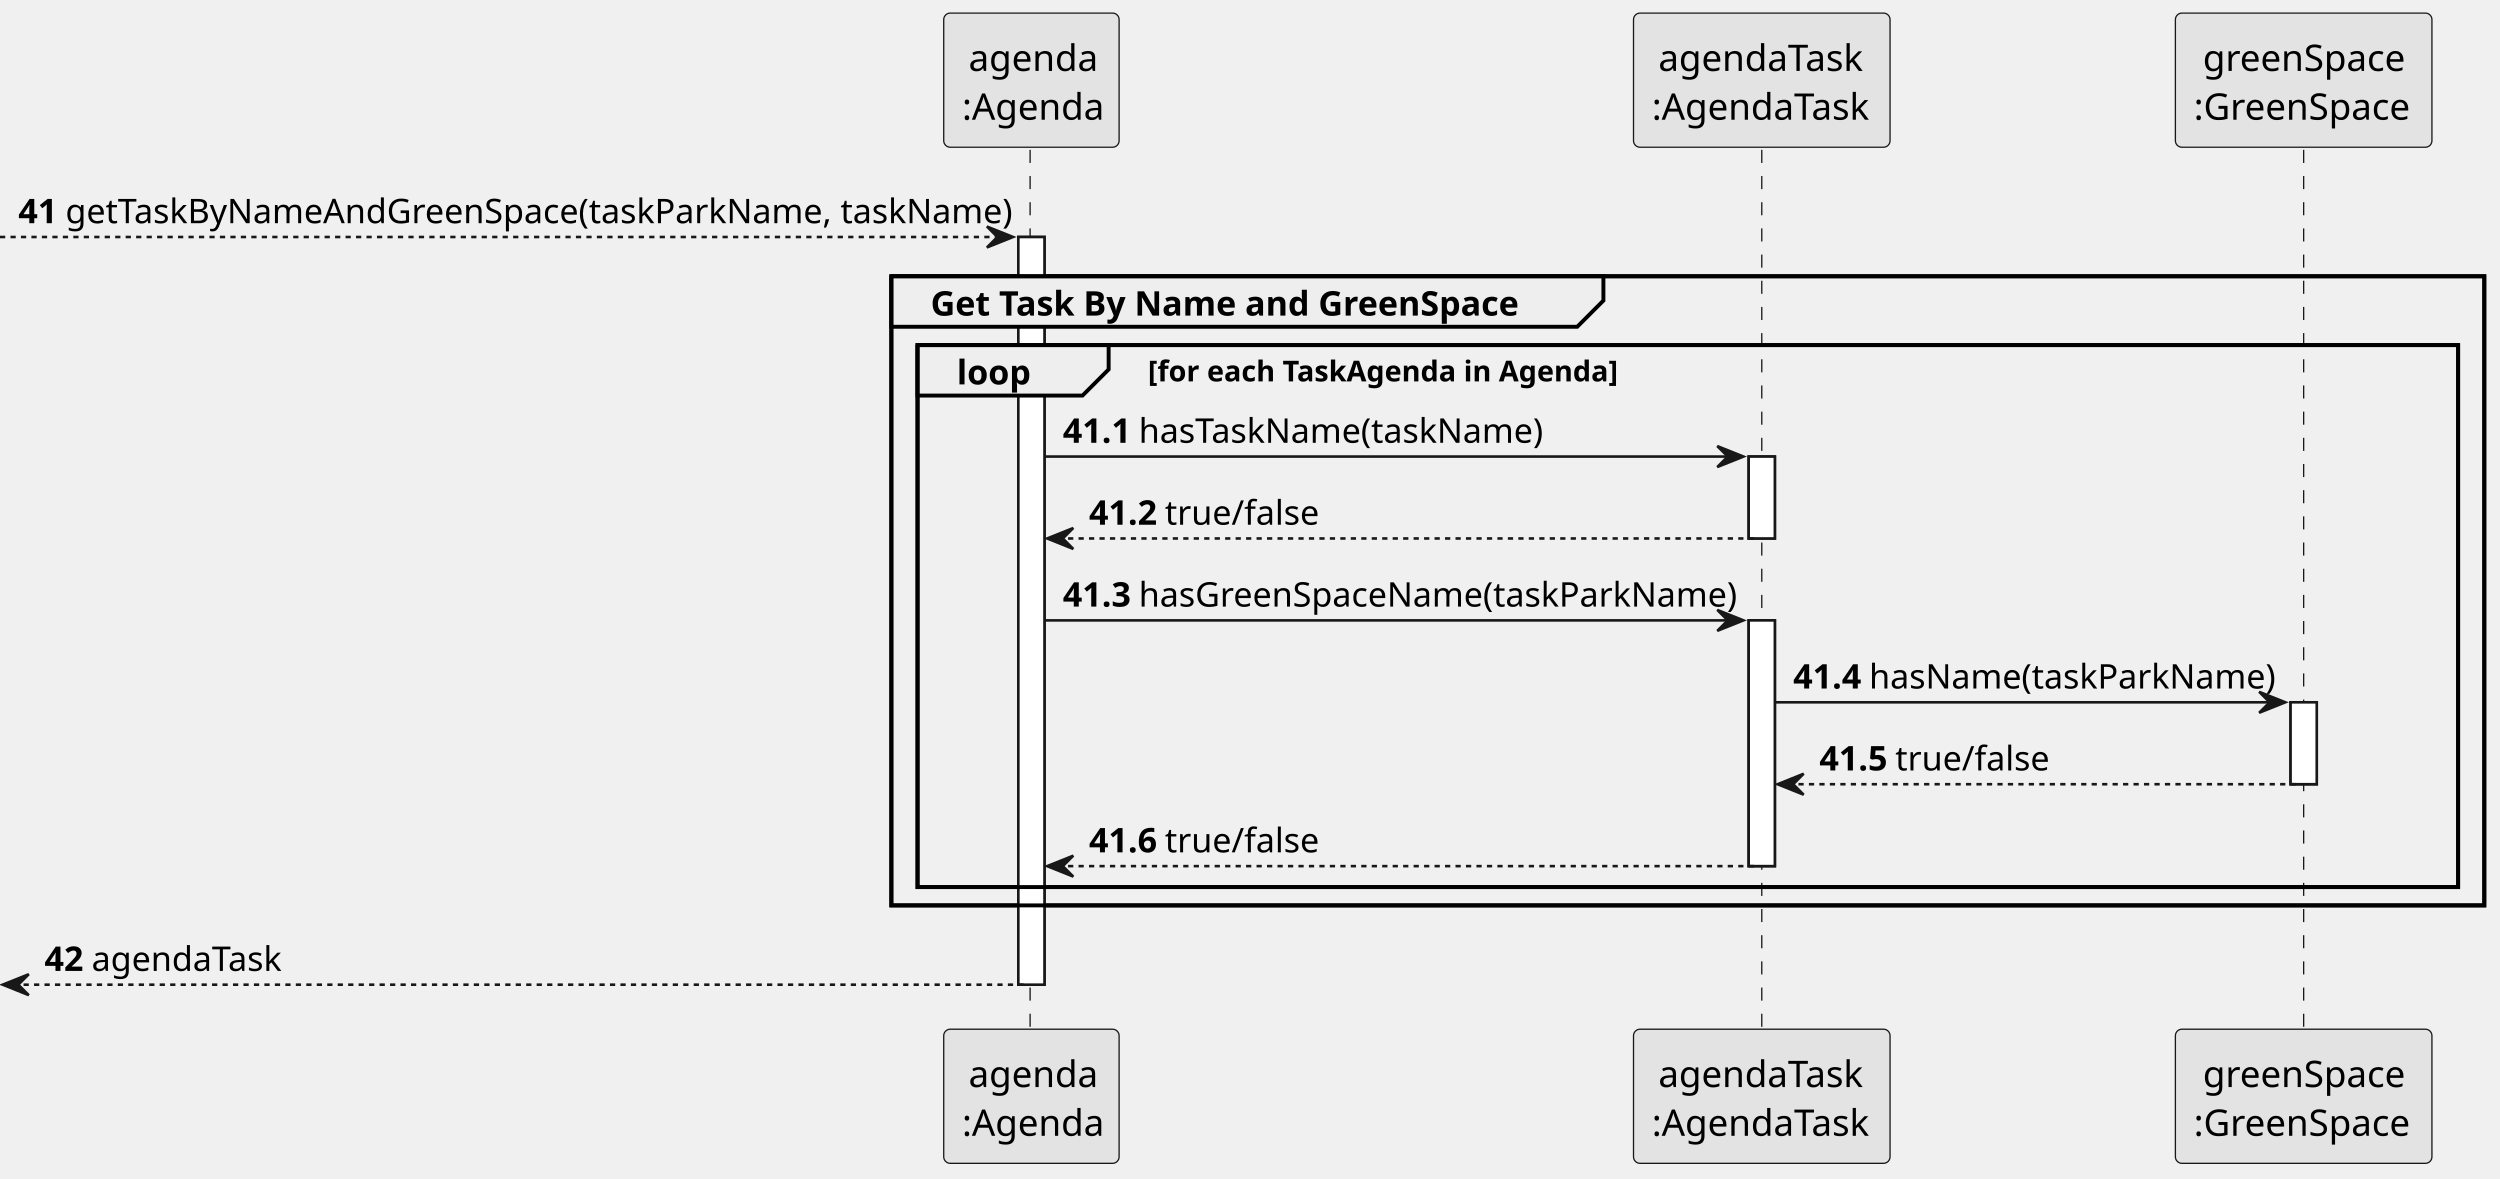
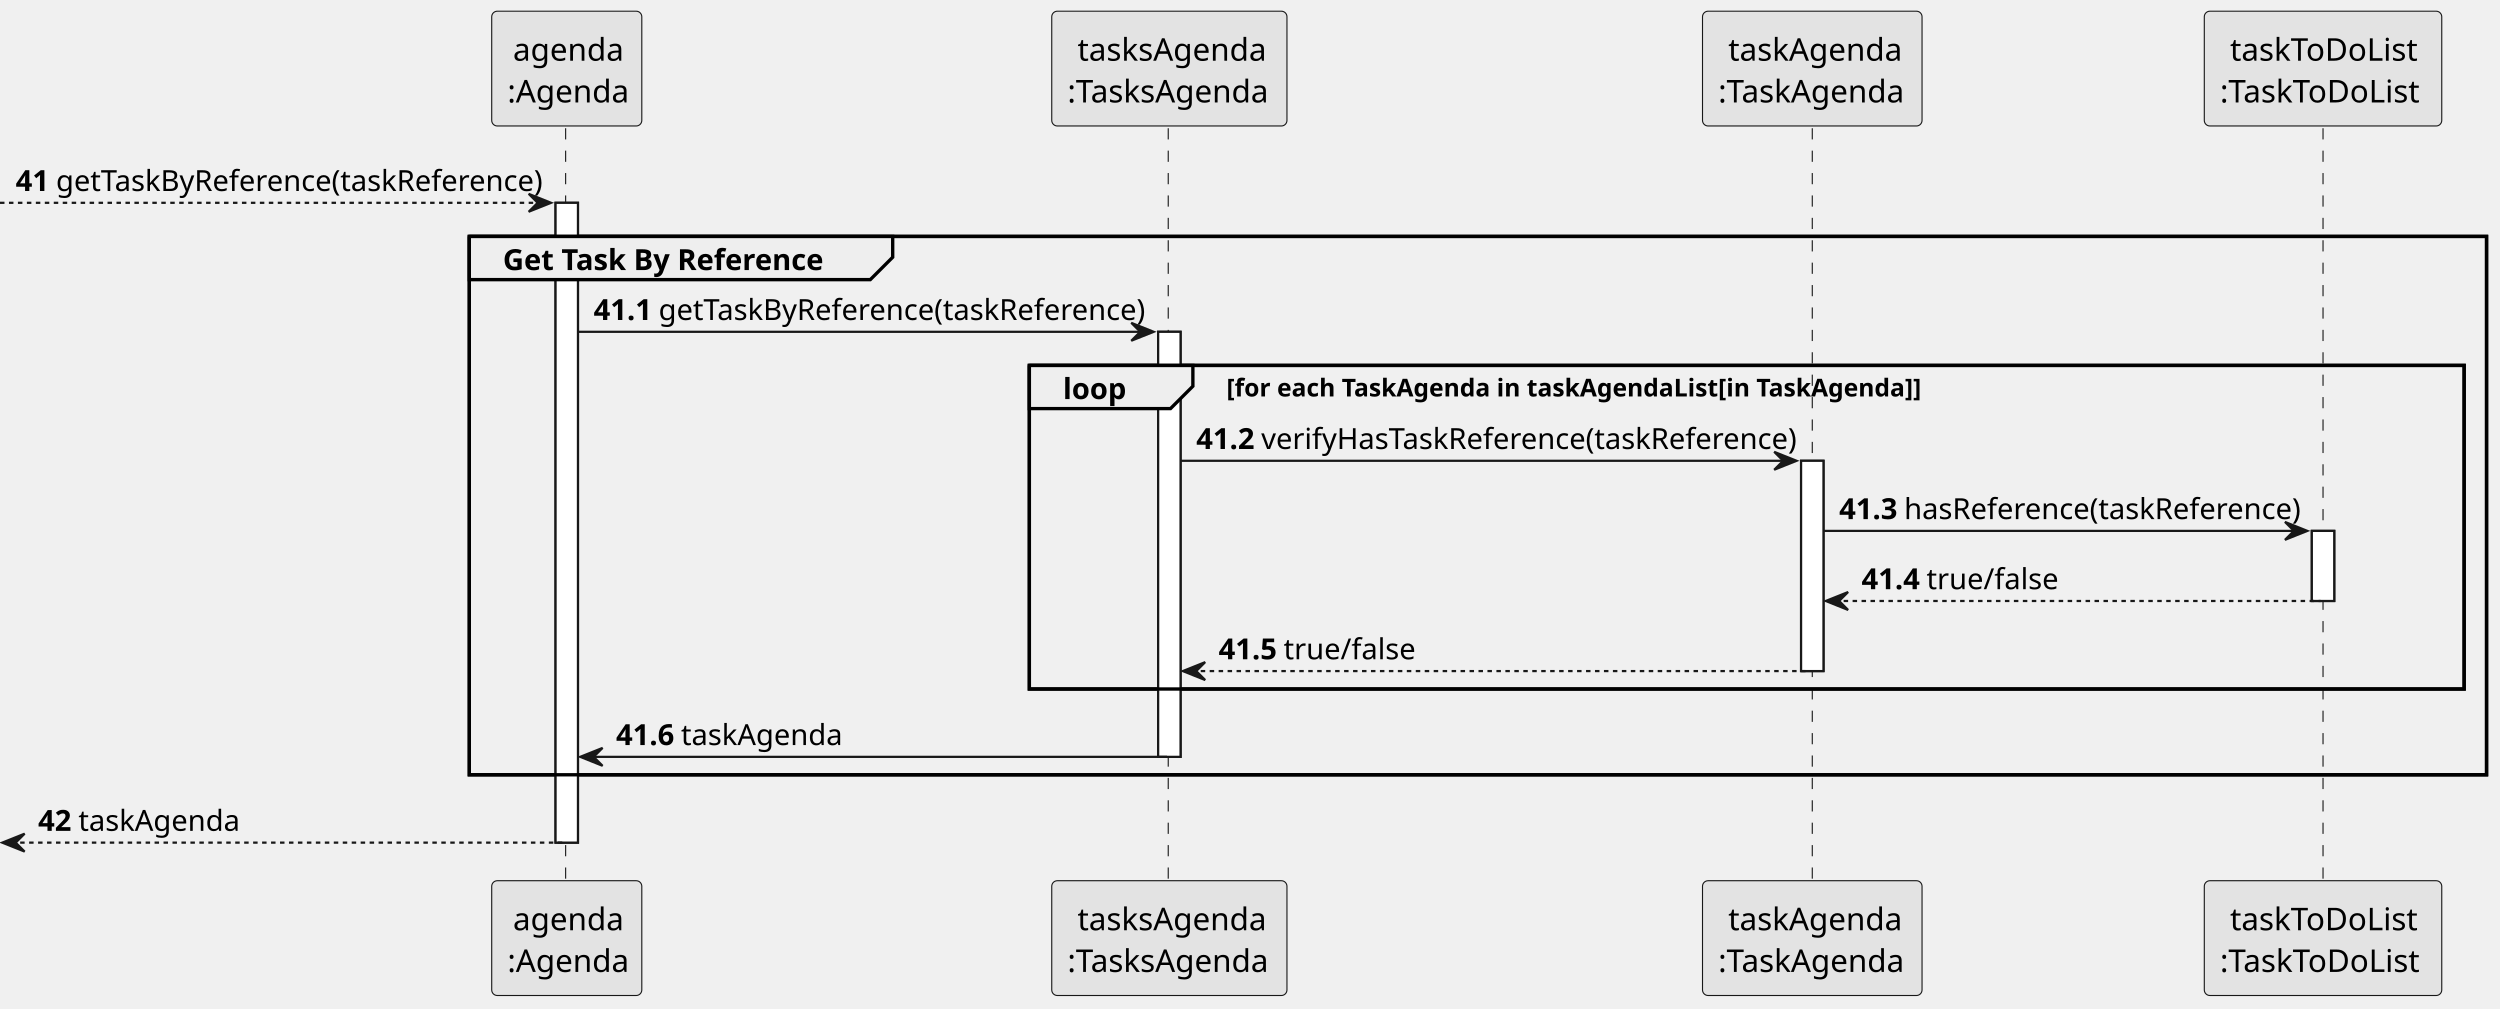
- <svg xmlns="http://www.w3.org/2000/svg" contentStyleType="text/css" height="450px" preserveAspectRatio="none" style="width:955px;height:450px;background:#FFFFFF;" version="1.1" viewBox="0 0 955 450" width="955px" zoomAndPan="magnify">
+ <svg xmlns="http://www.w3.org/2000/svg" contentStyleType="text/css" height="450px" preserveAspectRatio="none" style="width:1116px;height:450px;background:#FFFFFF;" version="1.1" viewBox="0 0 1116 450" width="1116px" zoomAndPan="magnify">
  <defs />
  <g>
-     <rect fill="#FFFFFF" height="285.619" style="stroke:#181818;stroke-width:1.0;" width="10" x="389" y="90.533" />
-     <rect fill="#FFFFFF" height="31.291" style="stroke:#181818;stroke-width:1.0;" width="10" x="668" y="174.406" />
-     <rect fill="#FFFFFF" height="93.873" style="stroke:#181818;stroke-width:1.0;" width="10" x="668" y="236.988" />
-     <rect fill="#FFFFFF" height="31.291" style="stroke:#181818;stroke-width:1.0;" width="10" x="875" y="268.279" />
-     <rect fill="none" height="240.328" style="stroke:#000000;stroke-width:1.5;" width="608.5" x="340.5" y="105.533" />
-     <rect fill="none" height="207.037" style="stroke:#000000;stroke-width:1.5;" width="588.5" x="350.5" y="131.824" />
-     <line style="stroke:#181818;stroke-width:0.5;stroke-dasharray:5.0,5.0;" x1="393.5" x2="393.5" y1="57.242" y2="394.152" />
-     <line style="stroke:#181818;stroke-width:0.5;stroke-dasharray:5.0,5.0;" x1="673" x2="673" y1="57.242" y2="394.152" />
-     <line style="stroke:#181818;stroke-width:0.5;stroke-dasharray:5.0,5.0;" x1="880" x2="880" y1="57.242" y2="394.152" />
-     <rect fill="#E3E3E3" height="51.242" rx="2.5" ry="2.5" style="stroke:#181818;stroke-width:0.5;" width="67" x="360.5" y="5" />
-     <text fill="#000000" font-family="sans-serif" font-size="14" lengthAdjust="spacing" textLength="48" x="370" y="27.107">agenda</text>
-     <text fill="#000000" font-family="sans-serif" font-size="14" lengthAdjust="spacing" textLength="53" x="367.5" y="45.728">:Agenda</text>
-     <rect fill="#E3E3E3" height="51.242" rx="2.5" ry="2.5" style="stroke:#181818;stroke-width:0.5;" width="67" x="360.5" y="393.152" />
-     <text fill="#000000" font-family="sans-serif" font-size="14" lengthAdjust="spacing" textLength="48" x="370" y="415.26">agenda</text>
-     <text fill="#000000" font-family="sans-serif" font-size="14" lengthAdjust="spacing" textLength="53" x="367.5" y="433.881">:Agenda</text>
-     <rect fill="#E3E3E3" height="51.242" rx="2.5" ry="2.5" style="stroke:#181818;stroke-width:0.5;" width="98" x="624" y="5" />
-     <text fill="#000000" font-family="sans-serif" font-size="14" lengthAdjust="spacing" textLength="79" x="633.5" y="27.107">agendaTask</text>
-     <text fill="#000000" font-family="sans-serif" font-size="14" lengthAdjust="spacing" textLength="84" x="631" y="45.728">:AgendaTask</text>
-     <rect fill="#E3E3E3" height="51.242" rx="2.5" ry="2.5" style="stroke:#181818;stroke-width:0.5;" width="98" x="624" y="393.152" />
-     <text fill="#000000" font-family="sans-serif" font-size="14" lengthAdjust="spacing" textLength="79" x="633.5" y="415.26">agendaTask</text>
-     <text fill="#000000" font-family="sans-serif" font-size="14" lengthAdjust="spacing" textLength="84" x="631" y="433.881">:AgendaTask</text>
-     <rect fill="#E3E3E3" height="51.242" rx="2.5" ry="2.5" style="stroke:#181818;stroke-width:0.5;" width="98" x="831" y="5" />
-     <text fill="#000000" font-family="sans-serif" font-size="14" lengthAdjust="spacing" textLength="77" x="841.5" y="27.107">greenSpace</text>
-     <text fill="#000000" font-family="sans-serif" font-size="14" lengthAdjust="spacing" textLength="84" x="838" y="45.728">:GreenSpace</text>
-     <rect fill="#E3E3E3" height="51.242" rx="2.5" ry="2.5" style="stroke:#181818;stroke-width:0.5;" width="98" x="831" y="393.152" />
-     <text fill="#000000" font-family="sans-serif" font-size="14" lengthAdjust="spacing" textLength="77" x="841.5" y="415.26">greenSpace</text>
-     <text fill="#000000" font-family="sans-serif" font-size="14" lengthAdjust="spacing" textLength="84" x="838" y="433.881">:GreenSpace</text>
-     <rect fill="#FFFFFF" height="285.619" style="stroke:#181818;stroke-width:1.0;" width="10" x="389" y="90.533" />
-     <rect fill="#FFFFFF" height="31.291" style="stroke:#181818;stroke-width:1.0;" width="10" x="668" y="174.406" />
-     <rect fill="#FFFFFF" height="93.873" style="stroke:#181818;stroke-width:1.0;" width="10" x="668" y="236.988" />
-     <rect fill="#FFFFFF" height="31.291" style="stroke:#181818;stroke-width:1.0;" width="10" x="875" y="268.279" />
-     <polygon fill="#181818" points="377,86.533,387,90.533,377,94.533,381,90.533" style="stroke:#181818;stroke-width:1.0;" />
-     <line style="stroke:#181818;stroke-width:1.0;stroke-dasharray:2.0,2.0;" x1="0" x2="383" y1="90.533" y2="90.533" />
+     <rect fill="#FFFFFF" height="285.619" style="stroke:#181818;stroke-width:1.0;" width="10" x="248" y="90.533" />
+     <rect fill="#FFFFFF" height="189.746" style="stroke:#181818;stroke-width:1.0;" width="10" x="517" y="148.115" />
+     <rect fill="#FFFFFF" height="93.873" style="stroke:#181818;stroke-width:1.0;" width="10" x="804" y="205.697" />
+     <rect fill="#FFFFFF" height="31.291" style="stroke:#181818;stroke-width:1.0;" width="10" x="1032" y="236.988" />
+     <rect fill="none" height="240.328" style="stroke:#000000;stroke-width:1.5;" width="900.5" x="209.5" y="105.533" />
+     <rect fill="none" height="144.455" style="stroke:#000000;stroke-width:1.5;" width="640.5" x="459.5" y="163.115" />
+     <line style="stroke:#181818;stroke-width:0.5;stroke-dasharray:5.0,5.0;" x1="252.5" x2="252.5" y1="57.242" y2="394.152" />
+     <line style="stroke:#181818;stroke-width:0.5;stroke-dasharray:5.0,5.0;" x1="521.5" x2="521.5" y1="57.242" y2="394.152" />
+     <line style="stroke:#181818;stroke-width:0.5;stroke-dasharray:5.0,5.0;" x1="809" x2="809" y1="57.242" y2="394.152" />
+     <line style="stroke:#181818;stroke-width:0.5;stroke-dasharray:5.0,5.0;" x1="1037" x2="1037" y1="57.242" y2="394.152" />
+     <rect fill="#E3E3E3" height="51.242" rx="2.5" ry="2.5" style="stroke:#181818;stroke-width:0.5;" width="67" x="219.5" y="5" />
+     <text fill="#000000" font-family="sans-serif" font-size="14" lengthAdjust="spacing" textLength="48" x="229" y="27.107">agenda</text>
+     <text fill="#000000" font-family="sans-serif" font-size="14" lengthAdjust="spacing" textLength="53" x="226.5" y="45.728">:Agenda</text>
+     <rect fill="#E3E3E3" height="51.242" rx="2.5" ry="2.5" style="stroke:#181818;stroke-width:0.5;" width="67" x="219.5" y="393.152" />
+     <text fill="#000000" font-family="sans-serif" font-size="14" lengthAdjust="spacing" textLength="48" x="229" y="415.26">agenda</text>
+     <text fill="#000000" font-family="sans-serif" font-size="14" lengthAdjust="spacing" textLength="53" x="226.5" y="433.881">:Agenda</text>
+     <rect fill="#E3E3E3" height="51.242" rx="2.5" ry="2.5" style="stroke:#181818;stroke-width:0.5;" width="105" x="469.5" y="5" />
+     <text fill="#000000" font-family="sans-serif" font-size="14" lengthAdjust="spacing" textLength="82" x="481" y="27.107">tasksAgenda</text>
+     <text fill="#000000" font-family="sans-serif" font-size="14" lengthAdjust="spacing" textLength="91" x="476.5" y="45.728">:TasksAgenda</text>
+     <rect fill="#E3E3E3" height="51.242" rx="2.5" ry="2.5" style="stroke:#181818;stroke-width:0.5;" width="105" x="469.5" y="393.152" />
+     <text fill="#000000" font-family="sans-serif" font-size="14" lengthAdjust="spacing" textLength="82" x="481" y="415.26">tasksAgenda</text>
+     <text fill="#000000" font-family="sans-serif" font-size="14" lengthAdjust="spacing" textLength="91" x="476.5" y="433.881">:TasksAgenda</text>
+     <rect fill="#E3E3E3" height="51.242" rx="2.5" ry="2.5" style="stroke:#181818;stroke-width:0.5;" width="98" x="760" y="5" />
+     <text fill="#000000" font-family="sans-serif" font-size="14" lengthAdjust="spacing" textLength="75" x="771.5" y="27.107">taskAgenda</text>
+     <text fill="#000000" font-family="sans-serif" font-size="14" lengthAdjust="spacing" textLength="84" x="767" y="45.728">:TaskAgenda</text>
+     <rect fill="#E3E3E3" height="51.242" rx="2.5" ry="2.5" style="stroke:#181818;stroke-width:0.5;" width="98" x="760" y="393.152" />
+     <text fill="#000000" font-family="sans-serif" font-size="14" lengthAdjust="spacing" textLength="75" x="771.5" y="415.26">taskAgenda</text>
+     <text fill="#000000" font-family="sans-serif" font-size="14" lengthAdjust="spacing" textLength="84" x="767" y="433.881">:TaskAgenda</text>
+     <rect fill="#E3E3E3" height="51.242" rx="2.5" ry="2.5" style="stroke:#181818;stroke-width:0.5;" width="106" x="984" y="5" />
+     <text fill="#000000" font-family="sans-serif" font-size="14" lengthAdjust="spacing" textLength="83" x="995.5" y="27.107">taskToDoList</text>
+     <text fill="#000000" font-family="sans-serif" font-size="14" lengthAdjust="spacing" textLength="92" x="991" y="45.728">:TaskToDoList</text>
+     <rect fill="#E3E3E3" height="51.242" rx="2.5" ry="2.5" style="stroke:#181818;stroke-width:0.5;" width="106" x="984" y="393.152" />
+     <text fill="#000000" font-family="sans-serif" font-size="14" lengthAdjust="spacing" textLength="83" x="995.5" y="415.26">taskToDoList</text>
+     <text fill="#000000" font-family="sans-serif" font-size="14" lengthAdjust="spacing" textLength="92" x="991" y="433.881">:TaskToDoList</text>
+     <rect fill="#FFFFFF" height="285.619" style="stroke:#181818;stroke-width:1.0;" width="10" x="248" y="90.533" />
+     <rect fill="#FFFFFF" height="189.746" style="stroke:#181818;stroke-width:1.0;" width="10" x="517" y="148.115" />
+     <rect fill="#FFFFFF" height="93.873" style="stroke:#181818;stroke-width:1.0;" width="10" x="804" y="205.697" />
+     <rect fill="#FFFFFF" height="31.291" style="stroke:#181818;stroke-width:1.0;" width="10" x="1032" y="236.988" />
+     <polygon fill="#181818" points="236,86.533,246,90.533,236,94.533,240,90.533" style="stroke:#181818;stroke-width:1.0;" />
+     <line style="stroke:#181818;stroke-width:1.0;stroke-dasharray:2.0,2.0;" x1="0" x2="242" y1="90.533" y2="90.533" />
    <text fill="#000000" font-family="sans-serif" font-size="13" font-weight="bold" lengthAdjust="spacing" textLength="14" x="7" y="85.27">41</text>
-     <text fill="#000000" font-family="sans-serif" font-size="13" lengthAdjust="spacing" textLength="352" x="25" y="85.27">getTaskByNameAndGreenSpace(taskParkName, taskName)</text>
-     <path d="M340.5,105.533 L612.5,105.533 L612.5,114.824 L602.5,124.824 L340.5,124.824 L340.5,105.533 " fill="#EEEEEE" style="stroke:#000000;stroke-width:1.5;" />
-     <rect fill="none" height="240.328" style="stroke:#000000;stroke-width:1.5;" width="608.5" x="340.5" y="105.533" />
-     <text fill="#000000" font-family="sans-serif" font-size="13" font-weight="bold" lengthAdjust="spacing" textLength="227" x="355.5" y="120.561">Get Task By Name and GreenSpace</text>
-     <path d="M350.5,131.824 L423.5,131.824 L423.5,141.115 L413.5,151.115 L350.5,151.115 L350.5,131.824 " fill="#EEEEEE" style="stroke:#000000;stroke-width:1.5;" />
-     <rect fill="none" height="207.037" style="stroke:#000000;stroke-width:1.5;" width="588.5" x="350.5" y="131.824" />
-     <text fill="#000000" font-family="sans-serif" font-size="13" font-weight="bold" lengthAdjust="spacing" textLength="28" x="365.5" y="146.852">loop</text>
-     <text fill="#000000" font-family="sans-serif" font-size="11" font-weight="bold" lengthAdjust="spacing" textLength="183" x="438.5" y="145.694">[for each TaskAgenda in Agenda]</text>
-     <polygon fill="#181818" points="656,170.406,666,174.406,656,178.406,660,174.406" style="stroke:#181818;stroke-width:1.0;" />
-     <line style="stroke:#181818;stroke-width:1.0;" x1="399" x2="662" y1="174.406" y2="174.406" />
-     <text fill="#000000" font-family="sans-serif" font-size="13" font-weight="bold" lengthAdjust="spacing" textLength="25" x="406" y="169.144">41.1</text>
-     <text fill="#000000" font-family="sans-serif" font-size="13" lengthAdjust="spacing" textLength="150" x="435" y="169.144">hasTaskName(taskName)</text>
-     <polygon fill="#181818" points="410,201.697,400,205.697,410,209.697,406,205.697" style="stroke:#181818;stroke-width:1.0;" />
-     <line style="stroke:#181818;stroke-width:1.0;stroke-dasharray:2.0,2.0;" x1="404" x2="672" y1="205.697" y2="205.697" />
-     <text fill="#000000" font-family="sans-serif" font-size="13" font-weight="bold" lengthAdjust="spacing" textLength="25" x="416" y="200.435">41.2</text>
-     <text fill="#000000" font-family="sans-serif" font-size="13" lengthAdjust="spacing" textLength="53" x="445" y="200.435">true/false</text>
-     <polygon fill="#181818" points="656,232.988,666,236.988,656,240.988,660,236.988" style="stroke:#181818;stroke-width:1.0;" />
-     <line style="stroke:#181818;stroke-width:1.0;" x1="399" x2="662" y1="236.988" y2="236.988" />
-     <text fill="#000000" font-family="sans-serif" font-size="13" font-weight="bold" lengthAdjust="spacing" textLength="25" x="406" y="231.726">41.3</text>
-     <text fill="#000000" font-family="sans-serif" font-size="13" lengthAdjust="spacing" textLength="221" x="435" y="231.726">hasGreenSpaceName(taskParkName)</text>
-     <polygon fill="#181818" points="863,264.279,873,268.279,863,272.279,867,268.279" style="stroke:#181818;stroke-width:1.0;" />
-     <line style="stroke:#181818;stroke-width:1.0;" x1="678" x2="869" y1="268.279" y2="268.279" />
-     <text fill="#000000" font-family="sans-serif" font-size="13" font-weight="bold" lengthAdjust="spacing" textLength="25" x="685" y="263.017">41.4</text>
-     <text fill="#000000" font-family="sans-serif" font-size="13" lengthAdjust="spacing" textLength="149" x="714" y="263.017">hasName(taskParkName)</text>
-     <polygon fill="#181818" points="689,295.57,679,299.57,689,303.57,685,299.57" style="stroke:#181818;stroke-width:1.0;" />
-     <line style="stroke:#181818;stroke-width:1.0;stroke-dasharray:2.0,2.0;" x1="683" x2="879" y1="299.57" y2="299.57" />
-     <text fill="#000000" font-family="sans-serif" font-size="13" font-weight="bold" lengthAdjust="spacing" textLength="25" x="695" y="294.308">41.5</text>
-     <text fill="#000000" font-family="sans-serif" font-size="13" lengthAdjust="spacing" textLength="53" x="724" y="294.308">true/false</text>
-     <polygon fill="#181818" points="410,326.861,400,330.861,410,334.861,406,330.861" style="stroke:#181818;stroke-width:1.0;" />
-     <line style="stroke:#181818;stroke-width:1.0;stroke-dasharray:2.0,2.0;" x1="404" x2="672" y1="330.861" y2="330.861" />
-     <text fill="#000000" font-family="sans-serif" font-size="13" font-weight="bold" lengthAdjust="spacing" textLength="25" x="416" y="325.599">41.6</text>
-     <text fill="#000000" font-family="sans-serif" font-size="13" lengthAdjust="spacing" textLength="53" x="445" y="325.599">true/false</text>
+     <text fill="#000000" font-family="sans-serif" font-size="13" lengthAdjust="spacing" textLength="211" x="25" y="85.27">getTaskByReference(taskReference)</text>
+     <path d="M209.5,105.533 L398.5,105.533 L398.5,114.824 L388.5,124.824 L209.5,124.824 L209.5,105.533 " fill="#EEEEEE" style="stroke:#000000;stroke-width:1.5;" />
+     <rect fill="none" height="240.328" style="stroke:#000000;stroke-width:1.5;" width="900.5" x="209.5" y="105.533" />
+     <text fill="#000000" font-family="sans-serif" font-size="13" font-weight="bold" lengthAdjust="spacing" textLength="144" x="224.5" y="120.561">Get Task By Reference</text>
+     <polygon fill="#181818" points="505,144.115,515,148.115,505,152.115,509,148.115" style="stroke:#181818;stroke-width:1.0;" />
+     <line style="stroke:#181818;stroke-width:1.0;" x1="258" x2="511" y1="148.115" y2="148.115" />
+     <text fill="#000000" font-family="sans-serif" font-size="13" font-weight="bold" lengthAdjust="spacing" textLength="25" x="265" y="142.852">41.1</text>
+     <text fill="#000000" font-family="sans-serif" font-size="13" lengthAdjust="spacing" textLength="211" x="294" y="142.852">getTaskByReference(taskReference)</text>
+     <path d="M459.5,163.115 L532.5,163.115 L532.5,172.406 L522.5,182.406 L459.5,182.406 L459.5,163.115 " fill="#EEEEEE" style="stroke:#000000;stroke-width:1.5;" />
+     <rect fill="none" height="144.455" style="stroke:#000000;stroke-width:1.5;" width="640.5" x="459.5" y="163.115" />
+     <text fill="#000000" font-family="sans-serif" font-size="13" font-weight="bold" lengthAdjust="spacing" textLength="28" x="474.5" y="178.144">loop</text>
+     <text fill="#000000" font-family="sans-serif" font-size="11" font-weight="bold" lengthAdjust="spacing" textLength="318" x="547.5" y="176.985">[for each TaskAgenda in taskAgendaList[in TaskAgenda]]</text>
+     <polygon fill="#181818" points="792,201.697,802,205.697,792,209.697,796,205.697" style="stroke:#181818;stroke-width:1.0;" />
+     <line style="stroke:#181818;stroke-width:1.0;" x1="527" x2="798" y1="205.697" y2="205.697" />
+     <text fill="#000000" font-family="sans-serif" font-size="13" font-weight="bold" lengthAdjust="spacing" textLength="25" x="534" y="200.435">41.2</text>
+     <text fill="#000000" font-family="sans-serif" font-size="13" lengthAdjust="spacing" textLength="229" x="563" y="200.435">verifyHasTaskReference(taskReference)</text>
+     <polygon fill="#181818" points="1020,232.988,1030,236.988,1020,240.988,1024,236.988" style="stroke:#181818;stroke-width:1.0;" />
+     <line style="stroke:#181818;stroke-width:1.0;" x1="814" x2="1026" y1="236.988" y2="236.988" />
+     <text fill="#000000" font-family="sans-serif" font-size="13" font-weight="bold" lengthAdjust="spacing" textLength="25" x="821" y="231.726">41.3</text>
+     <text fill="#000000" font-family="sans-serif" font-size="13" lengthAdjust="spacing" textLength="170" x="850" y="231.726">hasReference(taskReference)</text>
+     <polygon fill="#181818" points="825,264.279,815,268.279,825,272.279,821,268.279" style="stroke:#181818;stroke-width:1.0;" />
+     <line style="stroke:#181818;stroke-width:1.0;stroke-dasharray:2.0,2.0;" x1="819" x2="1036" y1="268.279" y2="268.279" />
+     <text fill="#000000" font-family="sans-serif" font-size="13" font-weight="bold" lengthAdjust="spacing" textLength="25" x="831" y="263.017">41.4</text>
+     <text fill="#000000" font-family="sans-serif" font-size="13" lengthAdjust="spacing" textLength="53" x="860" y="263.017">true/false</text>
+     <polygon fill="#181818" points="538,295.57,528,299.57,538,303.57,534,299.57" style="stroke:#181818;stroke-width:1.0;" />
+     <line style="stroke:#181818;stroke-width:1.0;stroke-dasharray:2.0,2.0;" x1="532" x2="808" y1="299.57" y2="299.57" />
+     <text fill="#000000" font-family="sans-serif" font-size="13" font-weight="bold" lengthAdjust="spacing" textLength="25" x="544" y="294.308">41.5</text>
+     <text fill="#000000" font-family="sans-serif" font-size="13" lengthAdjust="spacing" textLength="53" x="573" y="294.308">true/false</text>
+     <polygon fill="#181818" points="269,333.861,259,337.861,269,341.861,265,337.861" style="stroke:#181818;stroke-width:1.0;" />
+     <line style="stroke:#181818;stroke-width:1.0;" x1="263" x2="521" y1="337.861" y2="337.861" />
+     <text fill="#000000" font-family="sans-serif" font-size="13" font-weight="bold" lengthAdjust="spacing" textLength="25" x="275" y="332.599">41.6</text>
+     <text fill="#000000" font-family="sans-serif" font-size="13" lengthAdjust="spacing" textLength="69" x="304" y="332.599">taskAgenda</text>
    <polygon fill="#181818" points="11,372.152,1,376.152,11,380.152,7,376.152" style="stroke:#181818;stroke-width:1.0;" />
-     <line style="stroke:#181818;stroke-width:1.0;stroke-dasharray:2.0,2.0;" x1="5" x2="393" y1="376.152" y2="376.152" />
+     <line style="stroke:#181818;stroke-width:1.0;stroke-dasharray:2.0,2.0;" x1="5" x2="252" y1="376.152" y2="376.152" />
    <text fill="#000000" font-family="sans-serif" font-size="13" font-weight="bold" lengthAdjust="spacing" textLength="14" x="17" y="370.89">42</text>
-     <text fill="#000000" font-family="sans-serif" font-size="13" lengthAdjust="spacing" textLength="70" x="35" y="370.89">agendaTask</text>
+     <text fill="#000000" font-family="sans-serif" font-size="13" lengthAdjust="spacing" textLength="69" x="35" y="370.89">taskAgenda</text>
  </g>
</svg>
